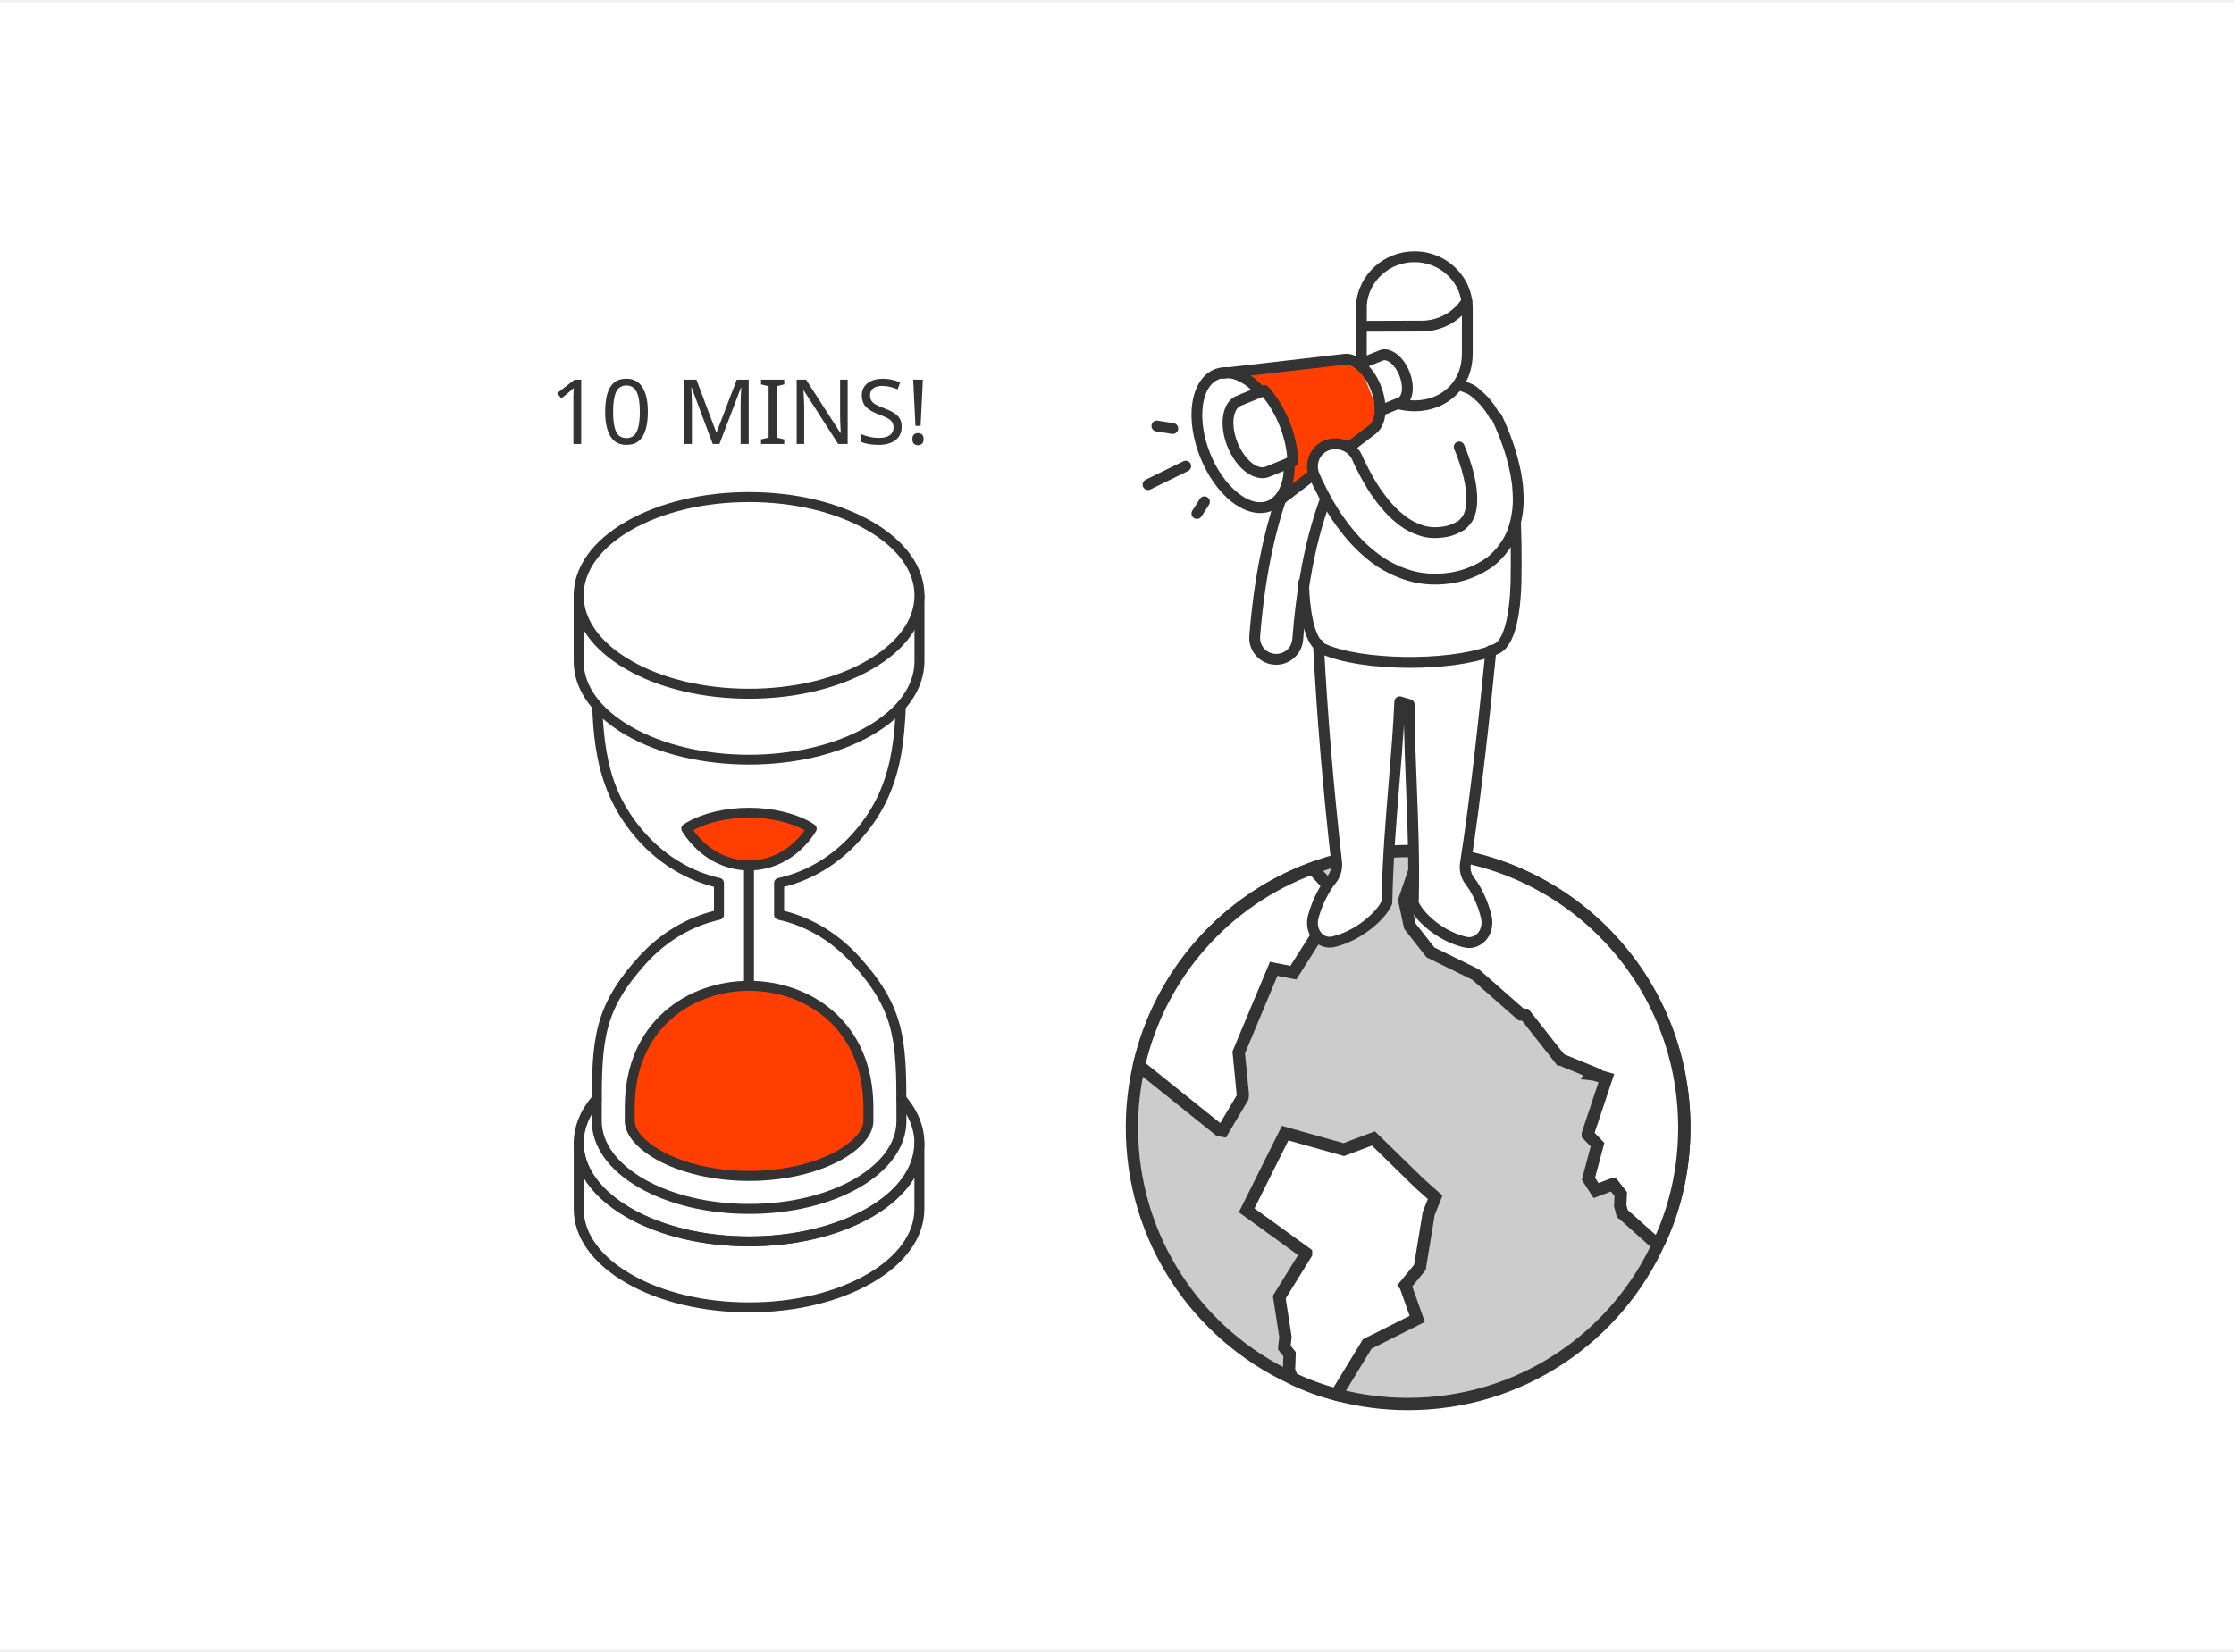
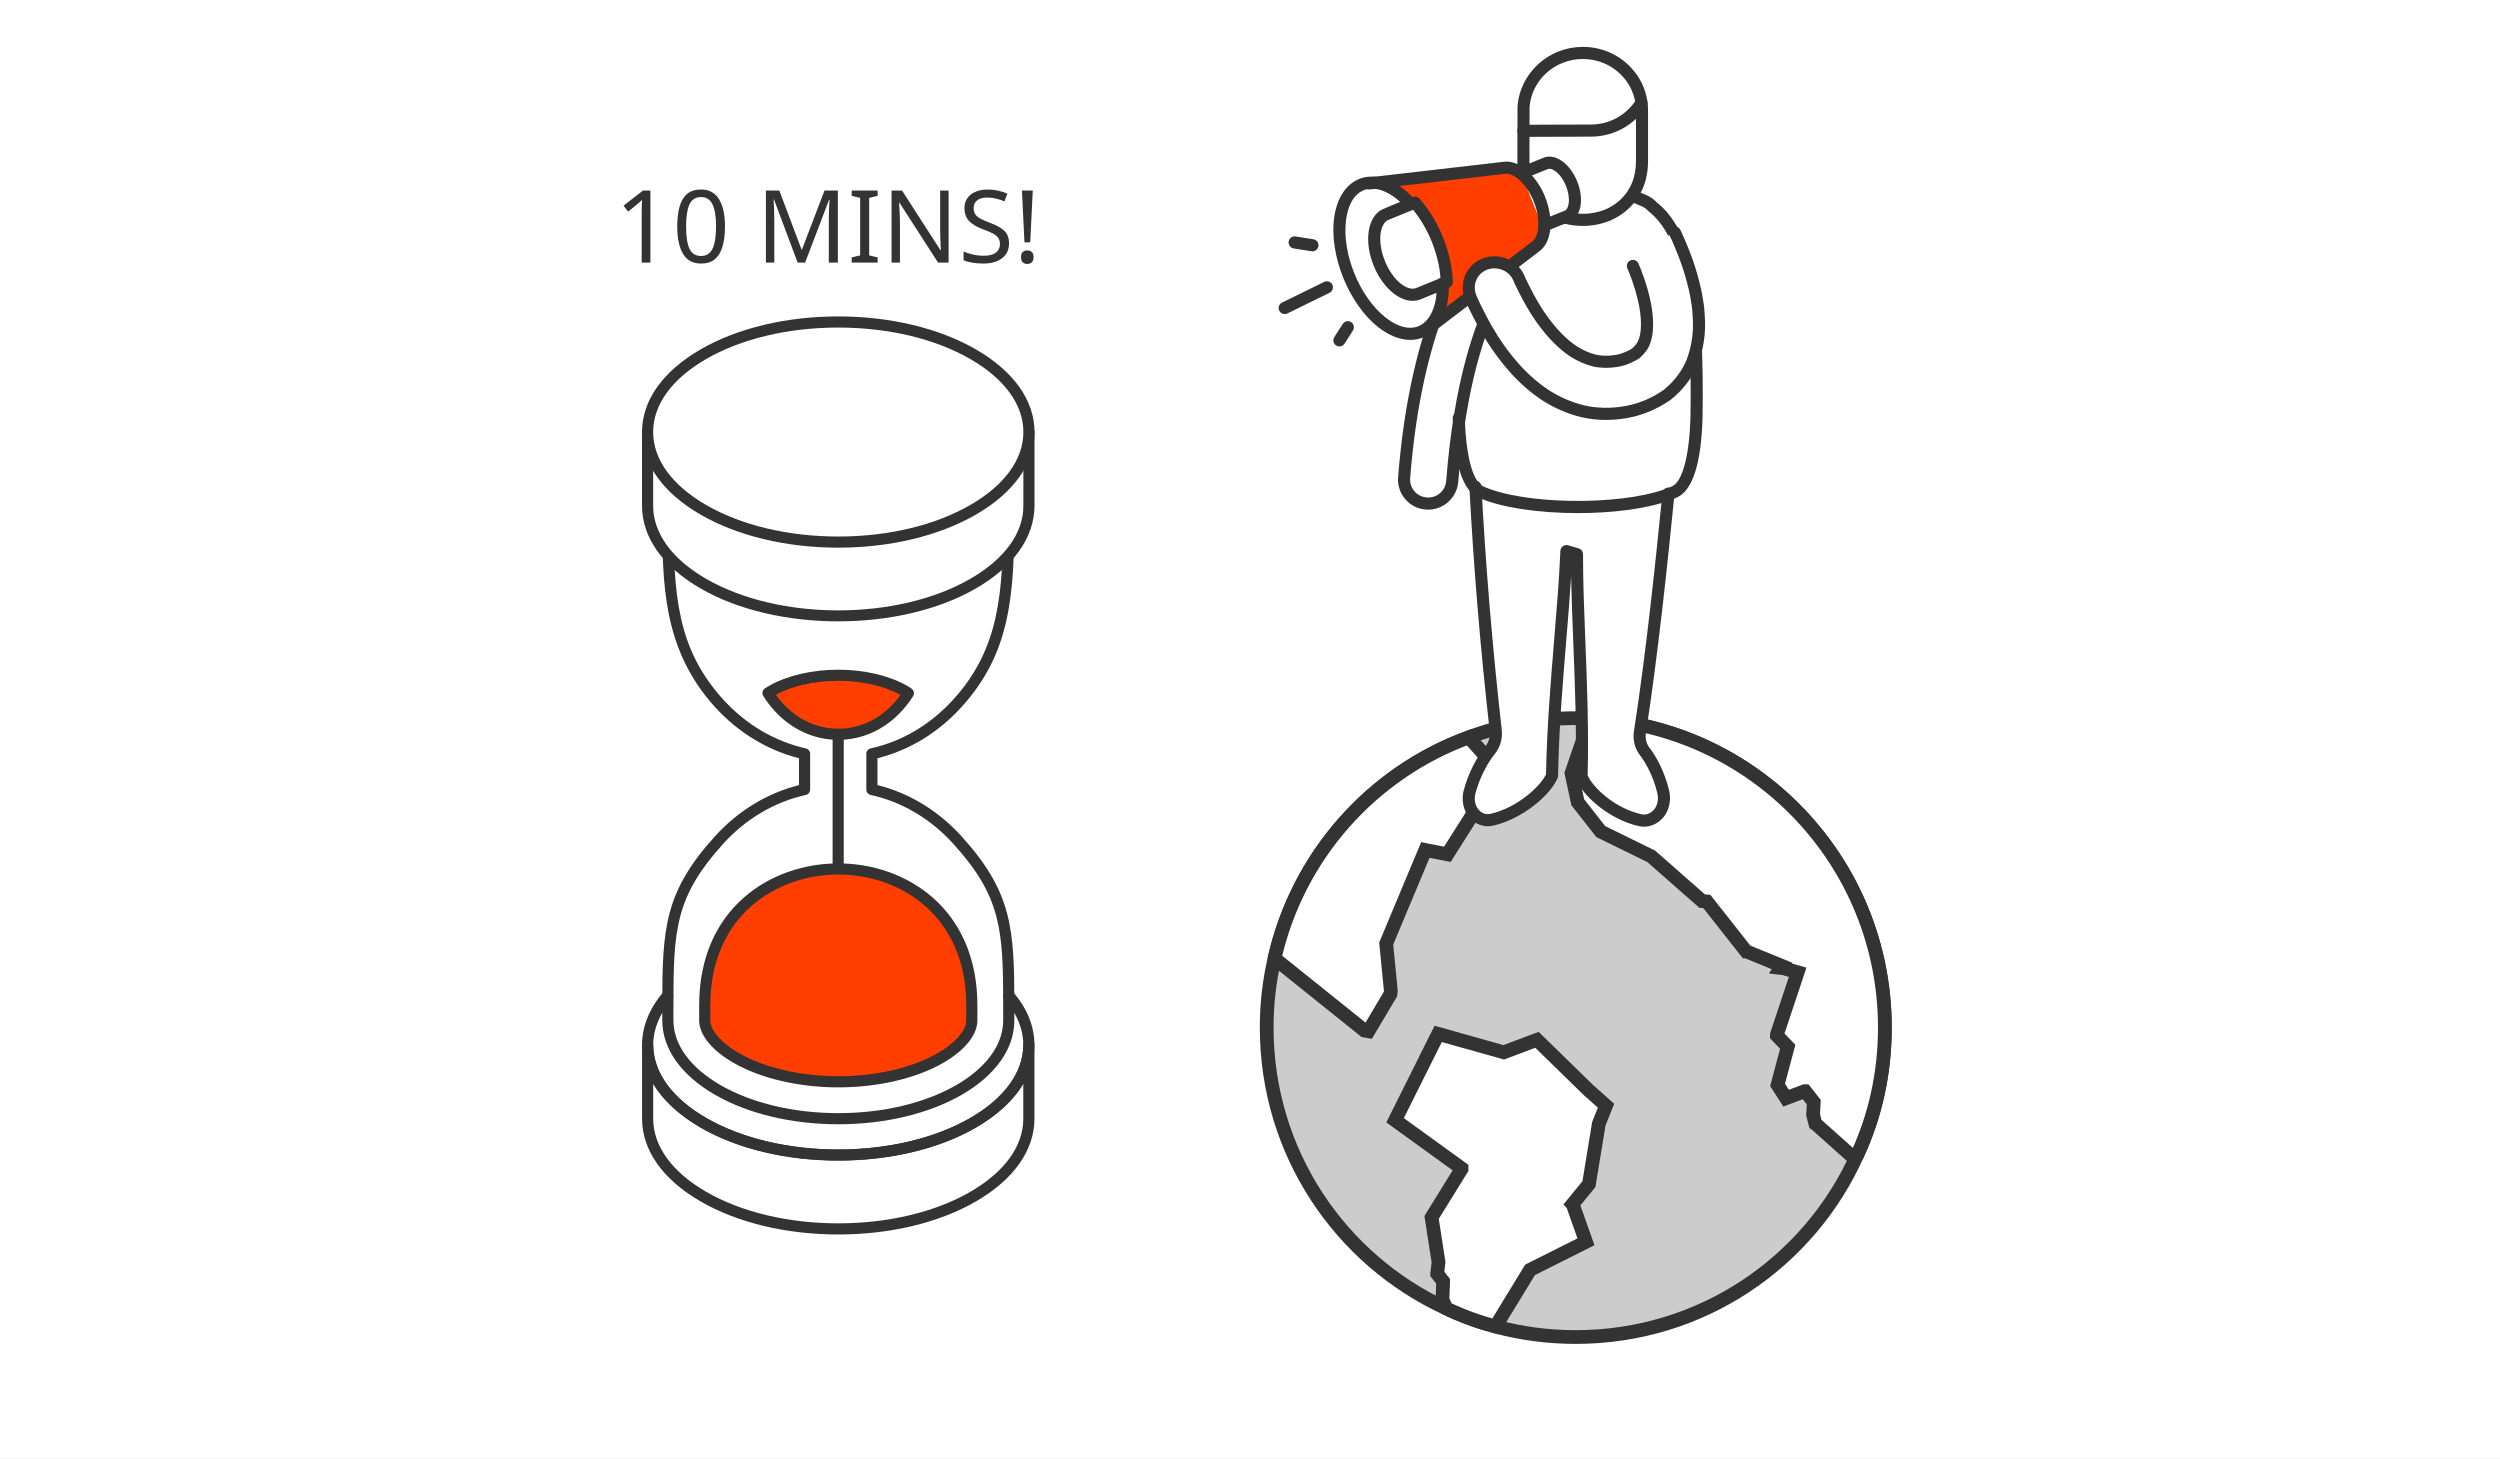
- <svg xmlns="http://www.w3.org/2000/svg" width="480px" height="355px" viewBox="0 0 480 355" version="1.1">
+ <svg xmlns="http://www.w3.org/2000/svg" width="480px" height="280px" viewBox="0 0 480 280" version="1.1">
  <defs />
  <g id="LANDING" stroke="none" stroke-width="1" fill="none" fill-rule="evenodd">
-     <g id="01.-Landing-" transform="translate(-98, -1955)">
-       <g id="Group-25" transform="translate(98, 1955)">
-         <rect id="Rectangle-3" fill="#FFFFFF" x="0" y="0.5" width="480" height="354" />
-         <g id="Group-17" transform="translate(118, 54)">
+     <g id="01.-Landing-" transform="translate(-98, -2000)">
+       <g id="Group-25" transform="translate(98, 2000)">
+         <rect id="Rectangle-3" fill="#FFFFFF" x="0" y="0" width="480" height="280" />
+         <g id="Group-17" transform="translate(118, 9)">
          <text id="10-MINS!" font-family="ChalkboardSE-Regular, Chalkboard SE" font-size="19.36" font-weight="normal" line-spacing="15.84" fill="#333333">
            <tspan x="0" y="41.416">10 MINS!</tspan>
          </text>
          <g id="Page-1" transform="translate(4.388489, 51.18861)">
            <path d="M75.154,140.424 L75.154,154.606 C75.154,160.014 71.601,165.428 64.45,169.56 C50.148,177.829 26.961,177.829 12.663,169.56 C5.512,165.428 1.959,160.014 1.959,154.606 L1.959,140.424 C1.959,145.832 5.512,151.246 12.663,155.378 C26.961,163.647 50.148,163.647 64.45,155.378 C71.601,151.246 75.154,145.832 75.154,140.424" id="Fill-1" fill="#FFFFFF" />
            <path d="M3.029,147.897 L3.029,154.606 C3.029,159.864 6.639,164.846 13.198,168.636 C19.953,172.542 28.96,174.692 38.557,174.692 C48.153,174.692 57.157,172.542 63.915,168.636 C70.473,164.846 74.084,159.864 74.084,154.606 L74.084,147.897 C72.206,151.045 69.129,153.913 64.985,156.308 C57.911,160.399 48.523,162.653 38.557,162.653 C28.587,162.653 19.204,160.399 12.127,156.308 C7.986,153.913 4.906,151.045 3.029,147.897 M38.557,176.832 C28.587,176.832 19.204,174.581 12.127,170.489 C4.878,166.301 0.888,160.658 0.888,154.606 L0.888,140.425 C0.888,139.834 1.368,139.355 1.958,139.355 C2.549,139.355 3.029,139.834 3.029,140.425 C3.029,145.683 6.639,150.664 13.198,154.454 C19.953,158.36 28.96,160.513 38.557,160.513 C48.153,160.513 57.157,158.36 63.915,154.454 C70.473,150.664 74.084,145.683 74.084,140.425 C74.084,139.834 74.563,139.355 75.154,139.355 C75.747,139.355 76.224,139.834 76.224,140.425 L76.224,154.606 C76.224,160.658 72.234,166.301 64.985,170.489 C57.911,174.581 48.523,176.832 38.557,176.832" id="Fill-3" fill="#333333" />
            <path d="M38.557,162.627 C28.982,162.627 19.415,160.521 12.127,156.307 C4.879,152.119 0.888,146.476 0.888,140.424 C0.888,136.88 2.313,133.36 5.012,130.255 C5.404,129.812 6.078,129.763 6.523,130.15 C6.968,130.539 7.018,131.211 6.63,131.659 C4.274,134.372 3.028,137.402 3.028,140.424 C3.028,145.682 6.641,150.664 13.197,154.456 C27.178,162.539 49.928,162.535 63.916,154.456 C70.472,150.664 74.085,145.682 74.085,140.424 C74.085,137.402 72.839,134.372 70.483,131.659 C70.095,131.211 70.145,130.539 70.59,130.15 C71.037,129.763 71.709,129.812 72.101,130.255 C74.8,133.36 76.225,136.88 76.225,140.424 C76.225,146.476 72.234,152.119 64.986,156.307 C57.698,160.521 48.126,162.627 38.557,162.627" id="Fill-5" fill="#333333" />
            <path d="M38.536,7.903 C29.978,7.903 21.956,9.809 15.944,13.274 C10.12,16.66 6.909,21.077 6.909,25.716 L6.909,38.376 C6.909,54.05 7.551,64.279 16.485,74.138 C20.849,78.921 26.331,82.159 32.326,83.5 C32.814,83.614 33.161,84.044 33.161,84.545 L33.161,91.397 C33.161,91.898 32.814,92.332 32.326,92.441 C26.301,93.787 20.824,97.023 16.483,101.8 C7.277,111.956 6.909,118.271 6.909,132.834 L6.909,135.719 C6.909,140.369 10.126,144.788 15.965,148.165 C21.988,151.625 30.019,153.532 38.578,153.532 C47.138,153.532 55.169,151.625 61.192,148.161 C67.016,144.797 70.224,140.377 70.224,135.719 L70.224,132.834 C70.224,118.284 69.856,111.973 60.625,101.8 C56.26,96.997 50.783,93.762 44.788,92.441 C44.295,92.332 43.946,91.898 43.946,91.397 L43.946,84.545 C43.946,84.044 44.295,83.61 44.788,83.5 C50.785,82.18 56.26,78.94 60.625,74.138 C69.554,64.315 70.224,53.603 70.224,38.376 L70.224,25.716 C70.224,21.085 66.999,16.664 61.14,13.274 C55.122,9.809 47.091,7.903 38.536,7.903 M38.578,155.672 C29.651,155.672 21.241,153.66 14.897,150.016 C8.364,146.243 4.769,141.163 4.769,135.719 L4.769,132.834 C4.769,118.064 5.177,111.083 14.899,100.362 C19.336,95.476 24.895,92.099 31.021,90.552 L31.021,85.39 C24.925,83.843 19.366,80.466 14.901,75.58 C4.769,64.39 4.769,51.756 4.769,38.376 L4.769,25.716 C4.769,20.283 8.356,15.209 14.871,11.423 C21.207,7.772 29.61,5.763 38.536,5.763 C47.461,5.763 55.869,7.772 62.211,11.419 C68.758,15.213 72.365,20.287 72.365,25.716 L72.365,38.376 C72.365,54.101 71.658,65.186 62.211,75.576 C57.75,80.483 52.191,83.864 46.087,85.394 L46.087,90.548 C52.189,92.073 57.748,95.455 62.211,100.362 C71.954,111.1 72.365,118.074 72.365,132.834 L72.365,135.719 C72.365,141.171 68.775,146.25 62.26,150.016 C55.916,153.66 47.504,155.672 38.578,155.672" id="Fill-7" fill="#333333" />
            <path d="M75.171,22.757 L75.171,36.926 L75.171,36.817 L75.171,36.926 C75.171,42.338 71.592,47.753 64.433,51.872 C50.139,60.133 26.959,60.133 12.663,51.872 C5.518,47.753 1.948,42.338 1.948,36.926 L1.948,22.757 L75.171,22.757 Z" id="Fill-9" fill="#FFFFFF" />
            <path d="M38.548,59.112 C28.978,59.112 19.413,57.011 12.127,52.801 C4.873,48.618 0.877,42.979 0.877,36.927 L0.877,22.758 C0.877,22.167 1.356,21.688 1.947,21.688 C2.54,21.688 3.017,22.167 3.017,22.758 L3.017,36.927 C3.017,42.181 6.632,47.163 13.197,50.95 C27.178,59.025 49.918,59.025 63.899,50.95 C70.479,47.158 74.1,42.181 74.1,36.927 L74.1,22.758 C74.1,22.167 74.58,21.688 75.17,21.688 C75.763,21.688 76.24,22.167 76.24,22.758 L76.24,36.927 L76.24,36.968 C76.176,43.071 72.178,48.65 64.967,52.801 C57.685,57.011 48.116,59.112 38.548,59.112" id="Fill-11" fill="#333333" />
            <path d="M75.171,22.757 C75.171,28.161 71.592,33.575 64.433,37.695 C50.139,45.959 26.959,45.959 12.663,37.695 C5.518,33.575 1.948,28.161 1.948,22.757 C1.948,17.345 5.518,11.94 12.663,7.816 C26.959,-0.427 50.139,-0.427 64.433,7.816 C71.592,11.94 75.171,17.345 75.171,22.757" id="Fill-14" fill="#FFFFFF" />
            <path d="M38.548,2.703 C28.955,2.703 19.952,4.847 13.197,8.742 C6.635,12.534 3.017,17.512 3.017,22.757 C3.017,28.007 6.632,32.984 13.197,36.772 C19.952,40.675 28.955,42.824 38.548,42.824 C48.143,42.824 57.146,40.675 63.899,36.772 C70.479,32.98 74.1,28.007 74.1,22.757 C74.1,17.512 70.479,12.534 63.899,8.742 C57.146,4.847 48.143,2.703 38.548,2.703 M38.548,44.964 C28.584,44.964 19.201,42.711 12.127,38.623 C4.873,34.439 0.877,28.805 0.877,22.757 C0.877,16.714 4.873,11.079 12.127,6.891 C19.201,2.812 28.584,0.563 38.548,0.563 C48.512,0.563 57.895,2.812 64.969,6.887 C72.238,11.079 76.24,16.714 76.24,22.757 C76.24,28.805 72.238,34.439 64.967,38.623 C57.895,42.711 48.512,44.964 38.548,44.964" id="Fill-16" fill="#333333" />
            <path d="M52.018,72.901 C51.463,73.796 50.804,74.673 50.016,75.533 C46.94,78.932 42.865,80.794 38.557,80.794 C34.252,80.794 30.173,78.932 27.084,75.533 C26.296,74.656 25.624,73.779 25.068,72.871 C25.301,72.717 25.545,72.563 25.789,72.428 C29.064,70.552 33.711,69.462 38.542,69.462 C43.357,69.462 48.017,70.552 51.296,72.441 C51.54,72.58 51.786,72.734 52.018,72.901" id="Fill-19" fill="#FF3E00" />
            <path d="M26.579,73.215 C26.958,73.741 27.389,74.272 27.879,74.82 C30.751,77.981 34.546,79.723 38.557,79.723 C42.57,79.723 46.359,77.981 49.223,74.815 C49.694,74.306 50.124,73.775 50.513,73.232 C47.393,71.509 43.052,70.531 38.542,70.531 C34.034,70.531 29.698,71.505 26.579,73.215 M38.557,81.863 C33.934,81.863 29.578,79.872 26.291,76.254 C25.426,75.288 24.73,74.368 24.154,73.433 C23.855,72.943 23.996,72.303 24.475,71.982 C24.732,71.811 25.004,71.64 25.276,71.492 C28.705,69.523 33.549,68.391 38.542,68.391 C43.542,68.391 48.386,69.532 51.832,71.513 C52.102,71.668 52.38,71.843 52.643,72.036 C53.099,72.363 53.223,72.99 52.926,73.465 C52.329,74.435 51.614,75.372 50.807,76.258 C47.534,79.872 43.183,81.863 38.557,81.863" id="Fill-21" fill="#333333" />
            <path d="M38.577,147.517 C31.169,147.517 24.023,145.85 18.98,142.948 C15.187,140.763 12.922,138.063 12.922,135.726 L12.922,132.835 C12.922,97.925 64.198,97.925 64.198,132.835 L64.198,135.726 C64.198,138.067 61.938,140.776 58.16,142.961 C53.132,145.85 45.987,147.517 38.577,147.517" id="Fill-23" fill="#FF3E00" />
            <path d="M38.561,107.722 C26.728,107.722 13.991,115.58 13.991,132.833 L13.991,135.726 C13.991,137.648 16.108,140.06 19.515,142.02 C24.404,144.834 31.352,146.448 38.578,146.448 C45.799,146.448 52.743,144.839 57.627,142.033 C61.018,140.073 63.128,137.652 63.128,135.726 L63.128,132.833 C63.128,115.58 50.391,107.722 38.561,107.722 M38.578,148.588 C30.99,148.588 23.651,146.869 18.447,143.878 C14.256,141.462 11.85,138.489 11.85,135.726 L11.85,132.833 C11.85,114.112 25.695,105.582 38.561,105.582 C51.424,105.582 65.269,114.112 65.269,132.833 L65.269,135.726 C65.269,138.498 62.871,141.472 58.695,143.888 C53.496,146.878 46.163,148.588 38.578,148.588" id="Fill-25" fill="#333333" />
            <path d="M38.542,81.248 L38.542,106.31 L38.542,81.248 Z" id="Fill-27" fill="#333333" />
            <path d="M38.542,107.38 C37.951,107.38 37.472,106.902 37.472,106.309 L37.472,81.248 C37.472,80.659 37.951,80.178 38.542,80.178 C39.133,80.178 39.612,80.659 39.612,81.248 L39.612,106.309 C39.612,106.902 39.133,107.38 38.542,107.38" id="Fill-29" fill="#333333" />
          </g>
          <g id="Group-19" transform="translate(124.6331, 0)">
            <g id="Group-10">
              <path d="M114.022,212.596 C104.785,233.347 84.056,247.71 59.908,247.71 C54.608,247.71 49.422,247.016 44.503,245.69 C41.213,244.805 38.052,243.662 35.029,242.206 C14.674,232.844 0.57,212.223 0.57,188.308 C0.57,183.749 1.08,179.32 2.086,175.02 C6.579,155.283 20.735,139.396 39.377,132.565 C45.759,130.163 52.651,128.89 59.908,128.89 C60.868,128.89 61.812,128.89 62.695,128.959 C94.23,130.415 119.261,156.419 119.261,188.308 C119.261,196.976 117.426,205.194 114.022,212.596 Z" id="Fill-44" stroke="#333333" stroke-width="2.64" fill="#CCCCCC" />
              <path d="M65.725,203.298 L64.339,206.774 L62.443,218.354 L59.283,222.212 L59.344,222.28 L61.872,229.424 L51.135,234.813 L44.502,245.692 C41.212,244.808 38.052,243.664 35.028,242.2 L34.32,240.5 L34.45,237.085 L34.45,237.017 L33.307,235.568 L33.307,235.499 L33.566,233.35 L32.234,224.743 L37.983,215.45 L37.983,215.32 L25.22,206.088 L33.498,189.507 L46.086,193.044 L51.957,190.833 L52.467,190.65 L62.382,200.325 L65.725,203.298 Z" id="Fill-48" stroke="#333333" stroke-width="2.64" fill="#FFFFFF" />
              <path d="M45.311,139.149 L35.259,155.029 L31.353,154.267 L31.033,154.198 L23.516,172.167 L24.407,181.216 L24.339,181.848 L20.097,188.999 L19.351,188.87 L2.087,175.018 L2.087,174.957 C6.58,155.281 20.737,139.401 39.371,132.57 L45.311,139.149 Z" id="Fill-52" stroke="#333333" stroke-width="2.64" fill="#FFFFFF" />
              <path d="M119.261,188.308 C119.261,196.976 117.426,205.194 114.022,212.596 L113.063,213.107 L106.11,206.901 L105.927,206.779 L105.485,205.064 L105.607,202.602 L103.962,200.513 L103.848,200.513 L100.299,201.847 L98.662,199.308 L100.612,191.975 L98.533,189.825 L98.533,189.634 L102.515,177.673 L99.858,176.918 L99.287,176.85 L99.538,176.476 L92.715,173.686 L92.646,173.686 L85.069,164.073 L84.178,164.012 L74.461,155.466 L74.392,155.412 L64.713,150.663 L60.297,145.029 L59.093,139.464 L62.695,128.959 C94.23,130.415 119.261,156.419 119.261,188.308" id="Fill-56" stroke="#333333" stroke-width="2.64" fill="#FFFFFF" />
              <g id="Group-8" transform="translate(2.864806, 0)">
                <path d="M74.717,85.73 C65.541,89.045 46.912,88.845 38.844,85.162 C38.45,84.989 38.102,84.715 37.758,84.345 C35.808,82.242 34.848,77.218 34.673,71.01 C33.981,75.044 33.488,79.346 33.119,83.975 C32.922,86.399 30.898,88.228 28.505,88.228 C28.382,88.228 28.234,88.228 28.108,88.203 C25.568,88.006 23.669,85.782 23.891,83.204 C25.62,61.437 31.292,42.439 43.089,30.439 C43.554,29.973 44.024,29.6 44.492,29.378 C45.9,28.734 47.331,28.188 48.761,27.793 L48.786,27.768 C49.97,30.146 51.945,31.777 54.215,32.715 C57.251,33.93 60.801,33.905 63.812,32.619 C65.713,31.777 67.39,30.439 68.574,28.586 C69.217,28.835 69.857,29.079 70.497,29.378 C70.967,29.6 71.41,29.948 71.881,30.417 C78.962,36.058 80.691,49.911 80.319,70.985 C80.097,78.257 78.814,83.926 76.123,85.162 C75.704,85.357 75.212,85.557 74.717,85.73 M62.136,39.272 C62.136,38.828 59.371,36.058 58.903,36.058 C58.457,36.058 55.67,38.828 55.67,39.272 C55.67,39.543 56.608,40.585 57.472,41.424 C55.547,48.006 54.363,65.69 54.51,66.186 C54.707,66.781 58.287,70.59 58.903,70.59 C59.521,70.59 63.096,66.781 63.293,66.186 C63.443,65.715 62.283,48.006 60.336,41.424 C61.198,40.585 62.136,39.543 62.136,39.272" id="Fill-62" fill="#FFFFFF" />
                <path d="M70.519,12.041 L70.519,21.636 C70.519,24.189 69.904,26.315 68.818,27.971 L68.818,27.995 C67.634,29.849 65.957,31.187 64.053,32.029 C61.045,33.315 57.495,33.34 54.459,32.125 C52.189,31.187 50.214,29.556 49.03,27.178 C48.214,25.648 47.747,23.792 47.747,21.636 L47.771,11.274 C48.19,5.51 53.124,0.958 59.147,0.958 C62.278,0.958 65.142,2.194 67.191,4.199 C69.261,6.203 70.519,8.973 70.519,12.041" id="Fill-64" fill="#FFFFFF" />
                <path d="M60.267,41.174 C62.217,47.755 63.374,65.464 63.227,65.936 C63.03,66.531 59.452,70.34 58.837,70.34 C58.219,70.34 54.641,66.531 54.444,65.936 C54.294,65.439 55.478,47.755 57.403,41.174 C58.046,41.766 58.637,42.262 58.837,42.262 C59.034,42.262 59.624,41.766 60.267,41.174" id="Fill-66" fill="#FFFFFF" />
                <path d="M57.296,41.707 C57.739,40.197 58.21,39.259 58.727,39.259 C59.246,39.259 59.714,40.197 60.16,41.707 C59.514,42.3 58.926,42.796 58.727,42.796 C58.53,42.796 57.936,42.3 57.296,41.707" id="Fill-68" fill="#FFFFFF" />
                <path d="M58.619,39.304 C58.102,39.304 57.632,40.244 57.189,41.753 C56.324,40.913 55.386,39.871 55.386,39.6 C55.386,39.156 58.173,36.386 58.619,36.386 C59.087,36.386 61.849,39.156 61.849,39.6 C61.849,39.871 60.914,40.913 60.05,41.753 C59.604,40.244 59.136,39.304 58.619,39.304" id="Fill-70" fill="#FFFFFF" />
                <path d="M74.638,85.647 C73.183,100.315 71.331,117.484 69.162,131.412 C68.938,132.747 69.285,134.132 70.073,135.147 C71.309,136.704 72.912,139.674 73.675,143.088 C73.973,144.522 73.629,146.03 72.715,147.119 C71.777,148.161 70.445,148.652 69.138,148.331 C63.758,147.094 59.094,142.841 57.959,139.995 C58.353,124.359 57.073,110.437 57.073,97.274 L55.049,96.679 C54.48,109.962 52.582,124.016 52.284,139.822 C51.026,142.69 46.166,146.995 40.739,148.257 C39.429,148.553 38.097,148.084 37.236,146.995 C36.369,145.932 36.073,144.399 36.445,142.937 C37.359,139.476 39.085,136.507 40.367,134.924 C41.232,133.885 41.625,132.5 41.478,131.137 C39.727,115.652 38.393,100.019 37.58,84.337 L37.679,84.263 C38.023,84.633 38.371,84.907 38.765,85.08 C46.833,88.762 65.462,88.963 74.638,85.647" id="Fill-72" fill="#FFFFFF" />
                <path d="M43.178,31.789 C42.88,31.789 42.585,31.677 42.358,31.449 C41.904,30.994 41.904,30.256 42.358,29.801 C42.957,29.2 43.52,28.778 44.086,28.512 C45.64,27.799 47.136,27.245 48.542,26.856 C49.157,26.678 49.8,27.045 49.972,27.668 C50.142,28.287 49.781,28.929 49.163,29.099 C47.872,29.458 46.493,29.971 45.065,30.621 C44.767,30.763 44.404,31.046 43.999,31.449 C43.774,31.677 43.476,31.789 43.178,31.789" id="Fill-74" fill="#333333" />
                <path d="M57.456,89.517 C50.05,89.517 42.66,88.491 38.275,86.489 C37.769,86.267 37.288,85.911 36.82,85.406 C34.263,82.648 33.563,76.217 33.423,71.311 C33.407,70.667 33.91,70.132 34.553,70.113 C35.154,70.102 35.726,70.601 35.745,71.246 C35.92,77.525 36.932,82.107 38.521,83.821 C38.773,84.09 38.995,84.263 39.222,84.362 C46.913,87.877 65.227,88.151 74.233,84.902 C74.698,84.74 75.155,84.556 75.546,84.373 C77.532,83.462 78.845,78.545 79.069,71.218 C79.479,47.932 77.163,36.447 71.072,31.596 C70.571,31.108 70.235,30.851 69.915,30.697 C69.329,30.426 68.736,30.198 68.142,29.968 L68.905,27.768 L68.487,28.852 L68.979,27.796 C69.619,28.043 70.257,28.292 70.897,28.588 C71.476,28.862 72.018,29.266 72.611,29.861 C79.244,35.134 81.818,47.158 81.391,71.273 C81.126,80.01 79.487,85.124 76.52,86.489 C76.077,86.695 75.546,86.909 75.013,87.095 C70.516,88.722 63.98,89.517 57.456,89.517" id="Fill-76" fill="#333333" />
                <path d="M28.712,88.854 C28.52,88.854 28.288,88.846 28.093,88.807 C26.682,88.706 25.282,87.99 24.283,86.808 C23.285,85.629 22.807,84.121 22.941,82.569 C24.863,58.347 31.414,40.372 42.406,29.145 C42.62,28.89 42.94,28.726 43.295,28.726 C43.935,28.726 44.455,29.236 44.455,29.878 L44.455,29.902 C44.455,30.207 44.334,30.503 44.121,30.719 C33.484,41.54 27.136,59.049 25.254,82.761 C25.175,83.698 25.46,84.598 26.056,85.303 C26.649,86.005 27.484,86.432 28.408,86.504 L28.712,86.526 C30.536,86.526 32.021,85.157 32.169,83.342 C32.563,78.403 33.074,74.128 33.736,70.275 C35.973,56.792 39.95,46.388 46.246,37.539 C46.618,37.015 47.343,36.895 47.868,37.268 C48.391,37.641 48.511,38.367 48.139,38.891 C42.053,47.441 38.205,57.535 36.025,70.665 C35.377,74.455 34.871,78.661 34.485,83.528 C34.239,86.515 31.704,88.854 28.712,88.854" id="Fill-78" fill="#333333" />
                <path d="M58.396,2.328 C53.044,2.328 48.556,6.387 48.178,11.564 L48.159,21.847 C48.159,23.728 48.545,25.409 49.305,26.835 C49.31,26.846 49.313,26.854 49.319,26.865 C50.301,28.837 51.972,30.356 54.149,31.255 C56.892,32.352 60.147,32.319 62.849,31.165 C64.575,30.4 66.019,29.199 67.017,27.688 C67.039,27.636 67.067,27.584 67.097,27.54 C68.098,26.007 68.609,24.09 68.609,21.844 L68.609,12.247 C68.609,9.584 67.551,7.097 65.633,5.246 C63.711,3.362 61.142,2.328 58.396,2.328 M58.391,34.376 C56.638,34.376 54.887,34.055 53.279,33.414 C50.566,32.295 48.484,30.397 47.248,27.918 C46.31,26.152 45.837,24.109 45.837,21.844 L45.862,11.476 C46.326,5.004 51.832,0 58.396,0 C61.752,0 64.898,1.27 67.25,3.573 C69.621,5.863 70.929,8.945 70.929,12.247 L70.929,21.844 C70.929,24.493 70.321,26.794 69.121,28.689 C69.099,28.738 69.074,28.785 69.047,28.829 C67.8,30.781 65.975,32.328 63.774,33.301 C62.094,34.02 60.243,34.376 58.391,34.376" id="Fill-80" fill="#333333" />
                <path d="M70.148,149.727 C69.79,149.727 69.426,149.683 69.068,149.596 C63.557,148.329 58.42,143.9 57.088,140.56 C57.031,140.415 57.003,140.256 57.006,140.099 C57.236,131.031 56.899,122.585 56.574,114.413 C56.402,110.029 56.235,105.825 56.158,101.69 C55.906,105.732 55.565,109.842 55.209,114.126 C54.528,122.347 53.825,130.845 53.653,139.976 C53.65,140.13 53.617,140.28 53.554,140.42 C52.086,143.774 46.774,148.23 41.208,149.524 C39.449,149.919 37.666,149.283 36.534,147.854 C35.443,146.513 35.062,144.613 35.527,142.784 C36.49,139.126 38.301,136.019 39.674,134.324 C40.338,133.526 40.645,132.463 40.53,131.399 C38.727,115.447 37.415,99.677 36.627,84.529 C36.594,83.887 37.086,83.339 37.726,83.306 C38.358,83.279 38.913,83.767 38.946,84.408 C39.731,99.51 41.041,115.231 42.838,131.141 C43.024,132.838 42.524,134.536 41.468,135.802 C40.311,137.228 38.643,140.075 37.776,143.368 C37.499,144.46 37.715,145.622 38.342,146.393 C38.933,147.136 39.805,147.451 40.691,147.254 C45.803,146.066 50.135,142.107 51.336,139.685 C51.517,130.576 52.217,122.116 52.895,113.934 C53.39,107.961 53.858,102.318 54.096,96.765 C54.112,96.406 54.29,96.076 54.58,95.868 C54.87,95.66 55.239,95.597 55.581,95.695 L57.605,96.29 C58.1,96.436 58.442,96.891 58.442,97.406 C58.442,102.88 58.661,108.438 58.896,114.323 C59.219,122.454 59.552,130.858 59.334,139.902 C60.43,142.291 64.569,146.171 69.604,147.331 C70.468,147.545 71.387,147.221 72.06,146.472 C72.708,145.699 72.976,144.558 72.746,143.456 C72.013,140.179 70.471,137.39 69.371,136.003 C68.378,134.73 67.952,132.994 68.223,131.355 C70.526,116.591 72.446,98.207 73.69,85.664 C73.753,85.028 74.305,84.548 74.959,84.622 C75.599,84.685 76.064,85.256 76.001,85.897 C74.754,98.468 72.828,116.892 70.517,131.725 C70.348,132.745 70.602,133.801 71.198,134.563 C72.443,136.134 74.193,139.285 75.017,142.965 C75.394,144.778 74.94,146.653 73.813,148 C72.801,149.127 71.488,149.727 70.148,149.727" id="Fill-82" fill="#333333" />
                <path d="M32.284,45.223 C32.29,46.211 32.249,47.14 32.139,48.042 C31.743,50.732 30.709,52.688 29.234,53.804 C27.03,55.501 23.86,55.243 20.6,52.701 C15.212,48.47 11.615,39.525 12.567,32.703 C13.149,28.584 15.258,26.198 18.021,25.894 C19.856,25.672 21.951,26.36 24.109,28.041 C24.806,28.622 25.479,29.261 26.149,29.952 C24.317,30.695 20.515,32.228 20.477,32.272 C19.432,32.771 18.691,33.959 18.439,35.672 C17.917,39.347 19.864,44.195 22.78,46.479 C24.289,47.642 25.753,47.914 26.904,47.423 C26.948,47.406 30.383,45.991 32.284,45.223" id="Fill-84" fill="#FFFFFF" />
                <path d="M17.189,26.011 L43.145,23.008 C44.127,22.871 45.265,23.247 46.413,24.16 C46.525,24.248 46.648,24.355 46.744,24.47 L50.778,34.514 C50.789,34.665 50.778,34.83 50.757,34.97 C50.551,36.406 49.991,37.468 49.195,38.076 L28.403,53.924 C29.877,52.807 30.911,50.852 31.307,48.159 C31.417,47.26 31.458,46.33 31.452,45.34 C31.288,40.015 28.881,34.029 25.318,30.072 C24.647,29.381 23.977,28.739 23.277,28.158 C21.119,26.48 19.024,25.789 17.189,26.011" id="Fill-86" fill="#FF3E00" />
                <path d="M55.279,33.218 C55.257,33.229 53.066,34.114 50.873,34.997 L50.853,34.954 C51.179,31.487 49.45,27.182 46.819,24.906 L46.792,24.843 C48.895,23.993 50.998,23.143 51.02,23.137 C51.772,22.806 52.73,22.992 53.75,23.776 C55.681,25.293 56.969,28.498 56.633,30.955 C56.463,32.091 55.976,32.883 55.279,33.218" id="Fill-88" fill="#FFFFFF" />
                <path d="M46.792,24.896 C49.423,27.172 51.152,31.477 50.826,34.94 L46.792,24.896 Z" id="Fill-90" fill="#FFFFFF" />
                <path d="M25.939,29.683 C29.503,33.64 31.909,39.627 32.074,44.955 C30.173,45.722 26.737,47.135 26.694,47.154 C25.542,47.645 24.079,47.37 22.569,46.211 C19.653,43.924 17.706,39.078 18.229,35.401 C18.48,33.69 19.221,32.5 20.266,32.003 C20.302,31.959 24.106,30.424 25.939,29.683" id="Fill-92" fill="#FFFFFF" />
                <path d="M51.078,35.421 C50.618,35.421 50.181,35.144 50,34.691 C49.762,34.094 50.049,33.416 50.645,33.175 C52.779,32.314 54.912,31.453 55.033,31.401 C55.32,31.264 55.582,30.745 55.689,30.038 C55.968,28.006 54.849,25.212 53.241,23.95 C52.628,23.479 52.062,23.298 51.693,23.462 C51.523,23.528 49.478,24.353 47.432,25.179 C46.841,25.42 46.16,25.132 45.922,24.534 C45.681,23.939 45.968,23.259 46.565,23.021 C50.774,21.318 50.834,21.299 50.859,21.29 C51.447,21.024 52.866,20.728 54.663,22.11 C56.925,23.884 58.383,27.51 57.989,30.372 C57.759,31.905 57.046,33.019 55.982,33.526 C55.88,33.575 51.554,35.319 51.51,35.336 C51.368,35.393 51.223,35.421 51.078,35.421" id="Fill-94" fill="#333333" />
                <path d="M25.281,56.26 C23.328,56.26 21.2,55.44 19.135,53.831 C13.462,49.377 9.663,39.922 10.664,32.751 C11.302,28.238 13.722,25.32 17.138,24.944 C19.324,24.678 21.722,25.507 24.066,27.33 C24.775,27.917 25.472,28.572 26.23,29.351 C26.676,29.812 26.665,30.549 26.205,30.996 C25.746,31.446 25.013,31.438 24.564,30.974 C23.867,30.256 23.227,29.658 22.614,29.145 C20.79,27.728 18.984,27.07 17.406,27.259 C15.065,27.517 13.451,29.636 12.965,33.075 C12.065,39.511 15.475,48.001 20.563,51.993 C23.287,54.116 25.915,54.519 27.772,53.09 C29.044,52.128 29.895,50.397 30.237,48.083 C30.33,47.31 30.373,46.435 30.371,45.44 C30.365,44.795 30.885,44.271 31.525,44.269 L31.53,44.269 C32.17,44.269 32.687,44.787 32.693,45.426 C32.698,46.52 32.646,47.491 32.54,48.393 C32.102,51.354 30.942,53.608 29.181,54.944 C28.038,55.824 26.706,56.26 25.281,56.26" id="Fill-96" fill="#333333" />
                <path d="M28.61,55.297 C28.26,55.297 27.912,55.138 27.683,54.836 C27.297,54.323 27.395,53.594 27.907,53.204 L48.696,37.357 C49.262,36.924 49.656,36.093 49.812,35.013 C49.807,34.944 49.82,34.681 49.829,34.612 C50.119,31.552 48.519,27.576 46.191,25.56 C46.188,25.558 45.901,25.283 45.898,25.281 C45.039,24.598 44.205,24.283 43.511,24.37 L17.527,27.376 C16.879,27.442 16.313,26.992 16.242,26.353 C16.168,25.714 16.625,25.138 17.262,25.064 L43.218,22.061 C44.517,21.878 45.958,22.358 47.34,23.457 C47.474,23.561 47.676,23.729 47.848,23.943 C50.641,26.334 52.506,30.976 52.14,34.835 C52.164,34.92 52.137,35.188 52.107,35.361 C51.866,37.056 51.174,38.391 50.105,39.211 L29.313,55.058 C29.102,55.217 28.856,55.297 28.61,55.297" id="Fill-98" fill="#333333" />
                <path d="M21.023,33.236 C21.006,33.244 20.99,33.252 20.974,33.26 C20.276,33.592 19.77,34.508 19.584,35.778 C19.122,39.024 20.913,43.478 23.493,45.499 C24.595,46.346 25.642,46.628 26.446,46.288 C26.479,46.275 29.135,45.18 31.077,44.391 C30.741,39.809 28.736,34.823 25.812,31.28 C24.185,31.938 21.414,33.057 21.023,33.236 M25.73,48.762 C24.548,48.762 23.29,48.279 22.07,47.339 C18.799,44.777 16.701,39.554 17.287,35.443 C17.593,33.356 18.548,31.837 19.978,31.157 L19.983,31.173 C20.481,30.924 21.704,30.43 25.104,29.056 L25.711,28.81 C26.162,28.629 26.682,28.747 27.007,29.109 C30.746,33.257 33.271,39.543 33.443,45.123 C33.456,45.611 33.167,46.058 32.715,46.239 C30.842,46.996 27.475,48.381 27.352,48.433 C26.835,48.652 26.291,48.762 25.73,48.762" id="Fill-100" fill="#333333" />
                <path d="M75.868,35.429 C75.868,35.429 75.961,35.626 76.141,36.002 C76.3,36.312 76.606,37.033 77,37.973 C77.782,39.822 78.821,42.509 79.639,46.019 C79.863,46.883 80.039,47.821 80.167,48.824 C80.348,49.795 80.432,50.862 80.473,51.978 C80.596,54.174 80.378,56.724 79.522,59.384 C78.685,62.091 76.743,64.743 74.325,66.651 C71.822,68.376 69.142,69.451 66.486,69.912 C63.806,70.394 60.956,70.378 58.286,69.78 C55.636,69.146 53.218,68.058 51.142,66.744 C47.021,64.054 44.266,60.722 42.201,57.862 C40.134,54.972 38.843,52.422 37.943,50.642 C37.47,49.743 37.147,49.038 37.018,48.723 C36.851,48.347 36.764,48.147 36.764,48.147 C35.506,45.424 36.86,42.407 39.417,41.475 C42.032,40.518 44.789,41.758 45.853,44.042 C45.905,44.094 46.022,44.587 46.859,46.178 C47.62,47.675 48.716,49.833 50.327,52.074 C51.919,54.303 54.003,56.705 56.509,58.323 C57.764,59.11 59.099,59.683 60.463,60.029 C61.837,60.328 63.253,60.328 64.697,60.081 C66.188,59.842 67.427,59.206 68.357,58.649 C69.115,57.928 69.755,57.262 70.086,56.165 C70.843,54.012 70.52,50.837 69.924,48.257 C69.314,45.621 68.466,43.373 67.81,41.843 L75.868,35.429 Z" id="Fill-102" fill="#FFFFFF" />
                <path d="M62.878,71.626 C61.3,71.626 59.738,71.459 58.245,71.127 C55.597,70.494 53.075,69.421 50.734,67.938 C46.317,65.056 43.464,61.516 41.47,58.752 C39.351,55.787 38.005,53.133 37.116,51.378 C36.627,50.443 36.287,49.702 36.153,49.368 L35.913,48.828 C35.183,47.245 35.139,45.49 35.798,43.897 C36.438,42.359 37.688,41.152 39.23,40.59 C42.294,39.468 45.762,40.856 47.113,43.757 L47.107,43.76 C47.154,43.845 47.192,43.927 47.217,43.982 C47.313,44.226 47.531,44.769 48.098,45.844 C48.82,47.273 49.903,49.406 51.478,51.6 C53.382,54.263 55.357,56.264 57.348,57.553 C58.483,58.263 59.7,58.79 60.958,59.108 C62.101,59.355 63.376,59.371 64.713,59.141 C66.018,58.933 67.117,58.362 67.861,57.923 C68.488,57.323 68.947,56.816 69.182,56.037 C69.76,54.397 69.686,51.682 69.002,48.729 C68.403,46.137 67.558,43.916 66.953,42.51 C66.699,41.92 66.97,41.234 67.56,40.982 C68.151,40.733 68.835,40.999 69.087,41.591 C69.727,43.083 70.627,45.441 71.264,48.202 C71.732,50.212 72.363,53.997 71.39,56.761 C70.998,58.069 70.208,58.9 69.366,59.703 C69.305,59.761 69.237,59.813 69.163,59.857 C68.258,60.4 66.849,61.156 65.091,61.439 C63.469,61.716 61.899,61.694 60.427,61.373 C58.896,60.986 57.454,60.367 56.103,59.519 C53.849,58.06 51.664,55.859 49.594,52.96 C47.914,50.621 46.782,48.392 46.033,46.914 C45.412,45.729 45.168,45.12 45.062,44.851 L45.067,44.849 C45.045,44.816 45.026,44.777 45.01,44.742 C44.162,42.926 41.974,42.063 40.024,42.778 C39.091,43.118 38.333,43.85 37.945,44.791 C37.535,45.776 37.565,46.867 38.027,47.865 L38.29,48.457 C38.426,48.792 38.733,49.458 39.178,50.308 C40.095,52.118 41.342,54.572 43.355,57.391 C45.228,59.986 47.903,63.315 51.987,65.974 C54.098,67.315 56.385,68.286 58.767,68.856 C61.207,69.399 63.885,69.441 66.488,68.974 C69.081,68.525 71.565,67.491 73.879,65.9 C76.113,64.132 77.866,61.691 78.624,59.248 C79.357,56.969 79.658,54.619 79.521,52.253 C79.48,51.043 79.387,50.07 79.237,49.242 C79.103,48.213 78.93,47.317 78.725,46.521 C77.896,42.957 76.854,40.319 76.14,38.64 C75.76,37.73 75.468,37.036 75.317,36.74 L75.027,36.137 C74.754,35.555 75,34.862 75.58,34.585 C76.162,34.308 76.852,34.554 77.125,35.136 L77.399,35.703 C77.549,36.002 77.869,36.751 78.282,37.733 C79.026,39.485 80.117,42.252 80.979,45.962 C81.203,46.823 81.392,47.816 81.531,48.88 C81.695,49.763 81.799,50.849 81.843,52.146 C81.994,54.773 81.654,57.408 80.839,59.95 C79.95,62.821 77.913,65.678 75.254,67.776 C72.599,69.605 69.809,70.762 66.89,71.267 C65.564,71.505 64.215,71.626 62.878,71.626" id="Fill-104" fill="#333333" />
                <path d="M46.997,17.28 C46.357,17.28 45.837,16.762 45.837,16.12 C45.834,15.476 46.351,14.955 46.994,14.952 L59.988,14.908 C63.525,14.895 66.774,13.104 68.683,10.112 C69.028,9.572 69.744,9.41 70.289,9.761 C70.827,10.107 70.986,10.828 70.639,11.368 C68.303,15.026 64.323,17.223 59.996,17.236 L47.002,17.28 L46.997,17.28 Z" id="Fill-106" fill="#333333" />
                <path d="M1.163,51.306 C0.733,51.306 0.32,51.065 0.118,50.654 C-0.164,50.075 0.077,49.379 0.651,49.096 L8.758,45.123 C9.335,44.84 10.033,45.079 10.312,45.655 C10.593,46.233 10.355,46.932 9.778,47.212 L1.671,51.188 C1.507,51.268 1.335,51.306 1.163,51.306" id="Fill-108" fill="#333333" />
                <path d="M11.666,57.52 C11.45,57.52 11.234,57.459 11.037,57.333 C10.498,56.985 10.342,56.266 10.689,55.723 L12.311,53.198 C12.659,52.658 13.378,52.501 13.917,52.85 C14.456,53.198 14.611,53.916 14.267,54.459 L12.645,56.985 C12.421,57.33 12.049,57.52 11.666,57.52" id="Fill-110" fill="#333333" />
                <path d="M6.494,39.255 C6.434,39.255 6.374,39.25 6.314,39.242 L2.889,38.701 C2.258,38.6 1.825,38.005 1.924,37.369 C2.022,36.735 2.61,36.299 3.253,36.401 L6.675,36.941 C7.307,37.04 7.739,37.637 7.64,38.271 C7.55,38.844 7.055,39.255 6.494,39.255" id="Fill-112" fill="#333333" />
              </g>
            </g>
          </g>
        </g>
      </g>
    </g>
  </g>
</svg>
